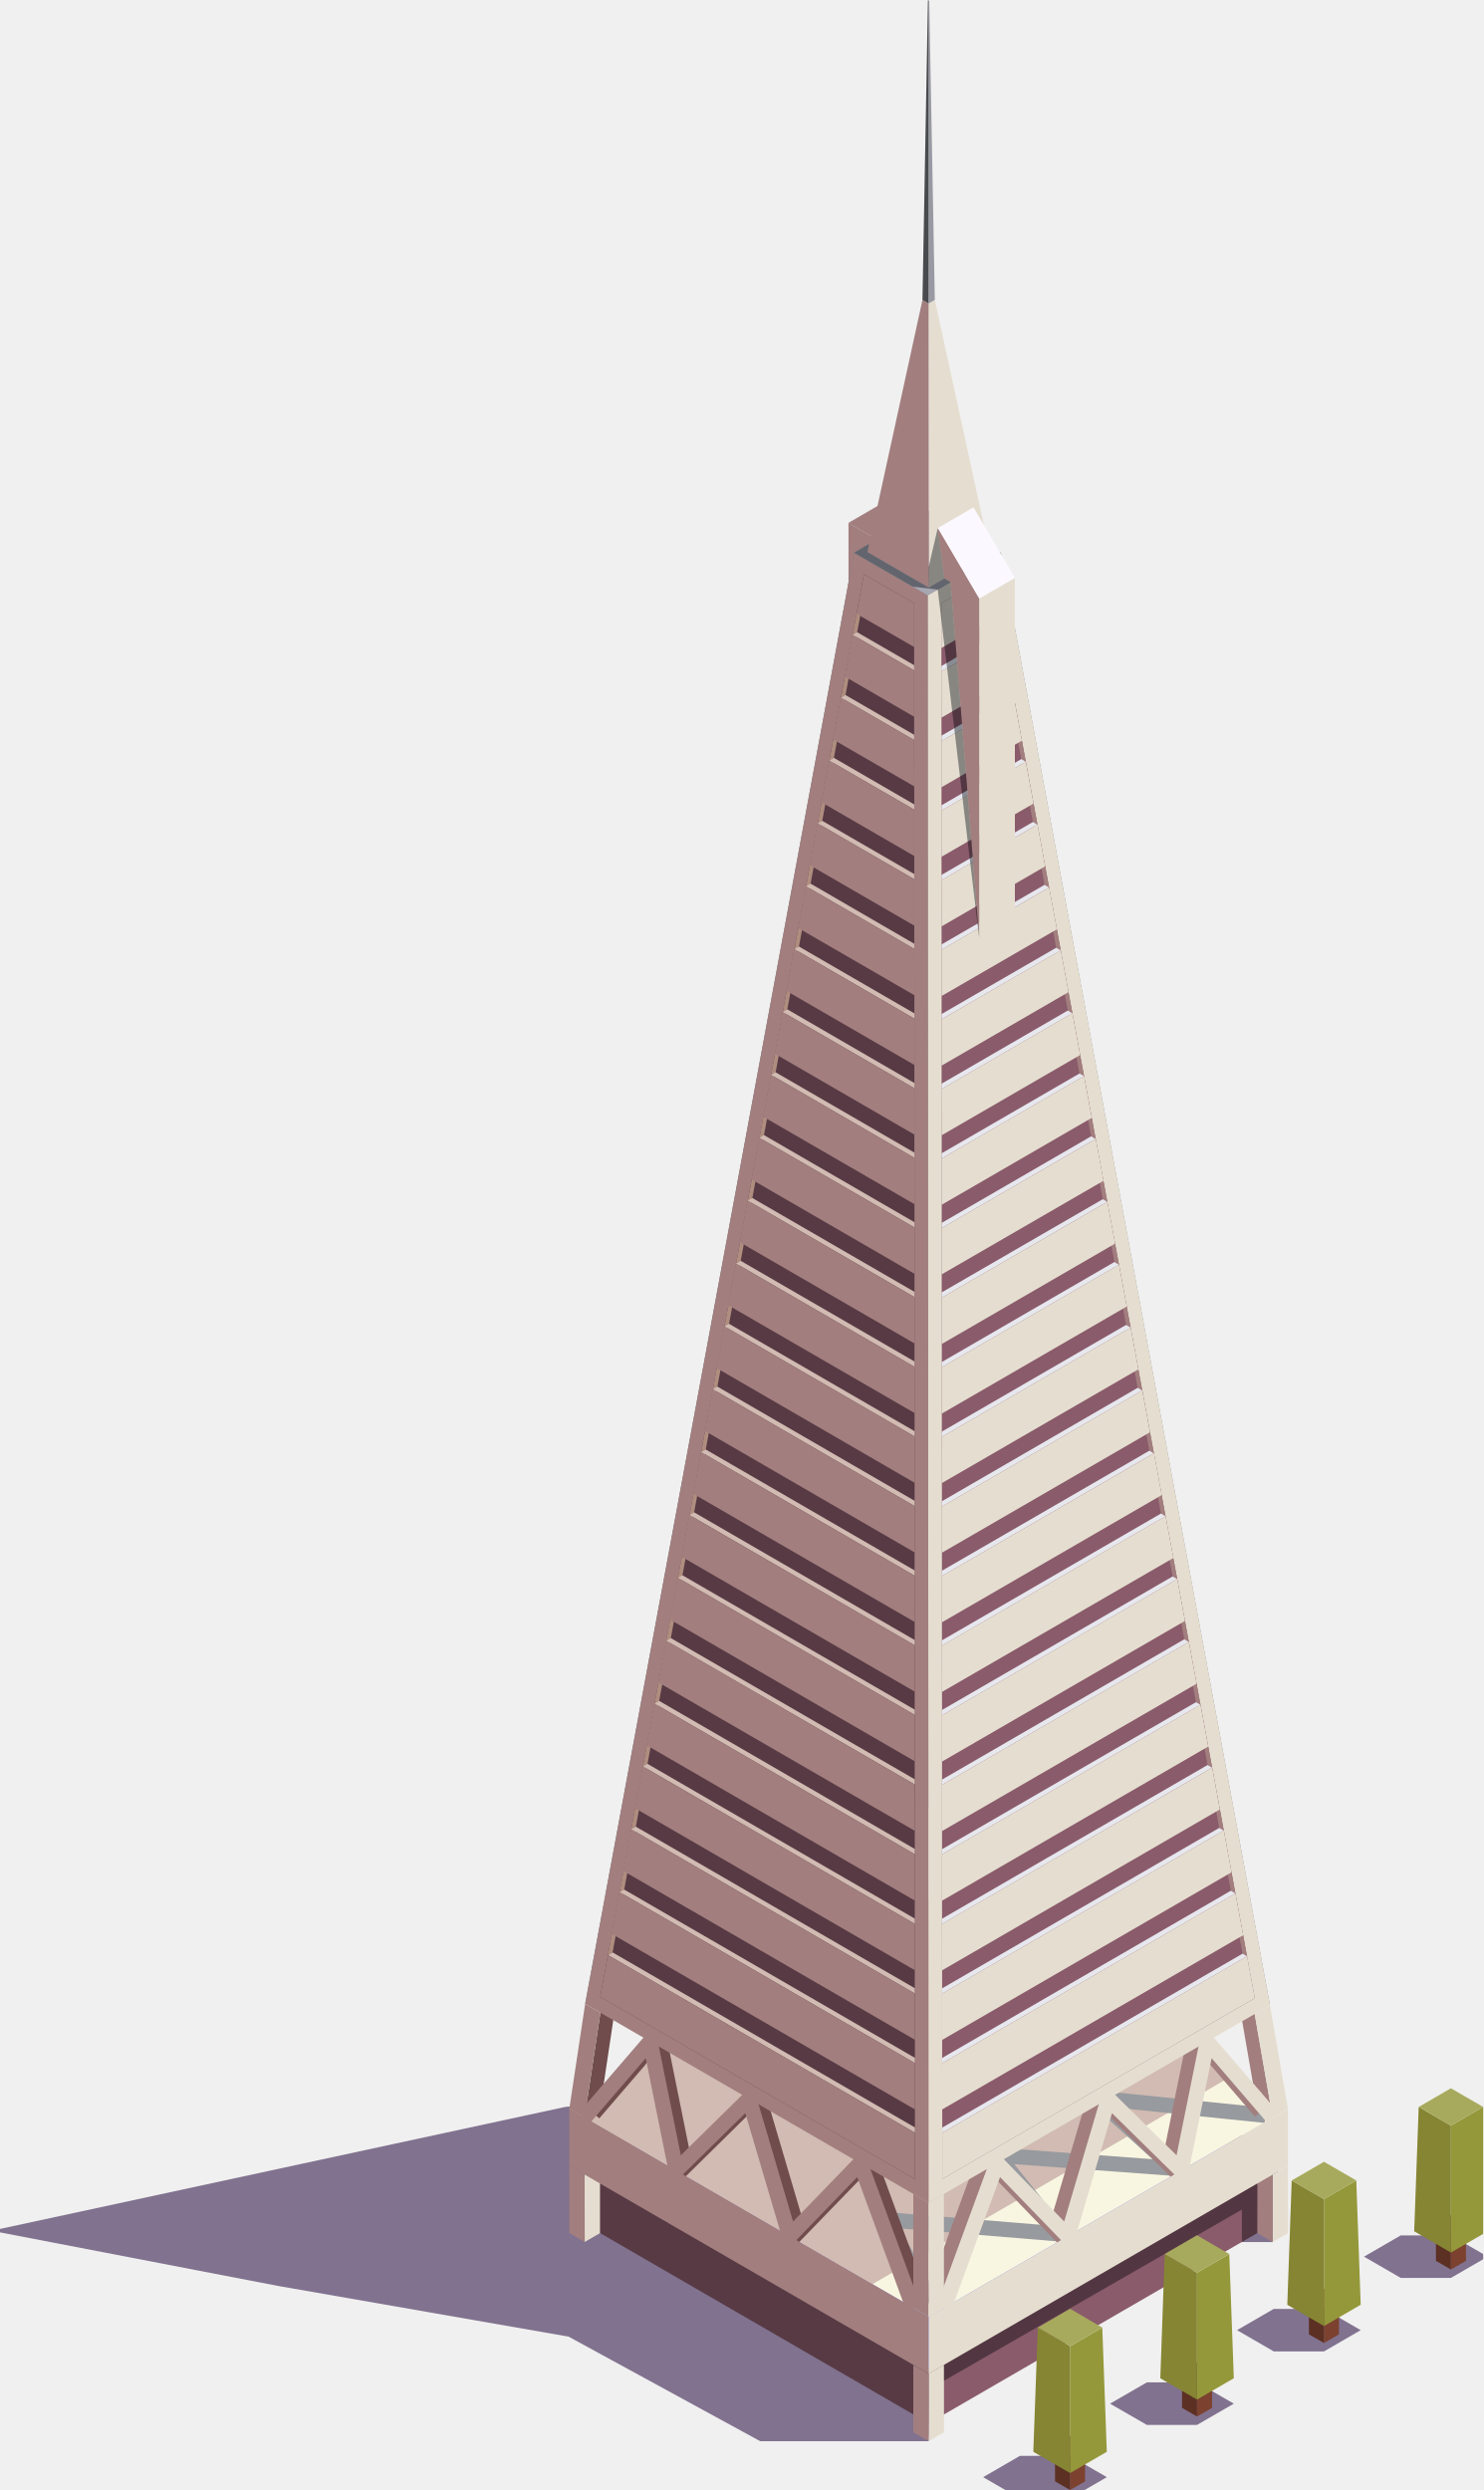
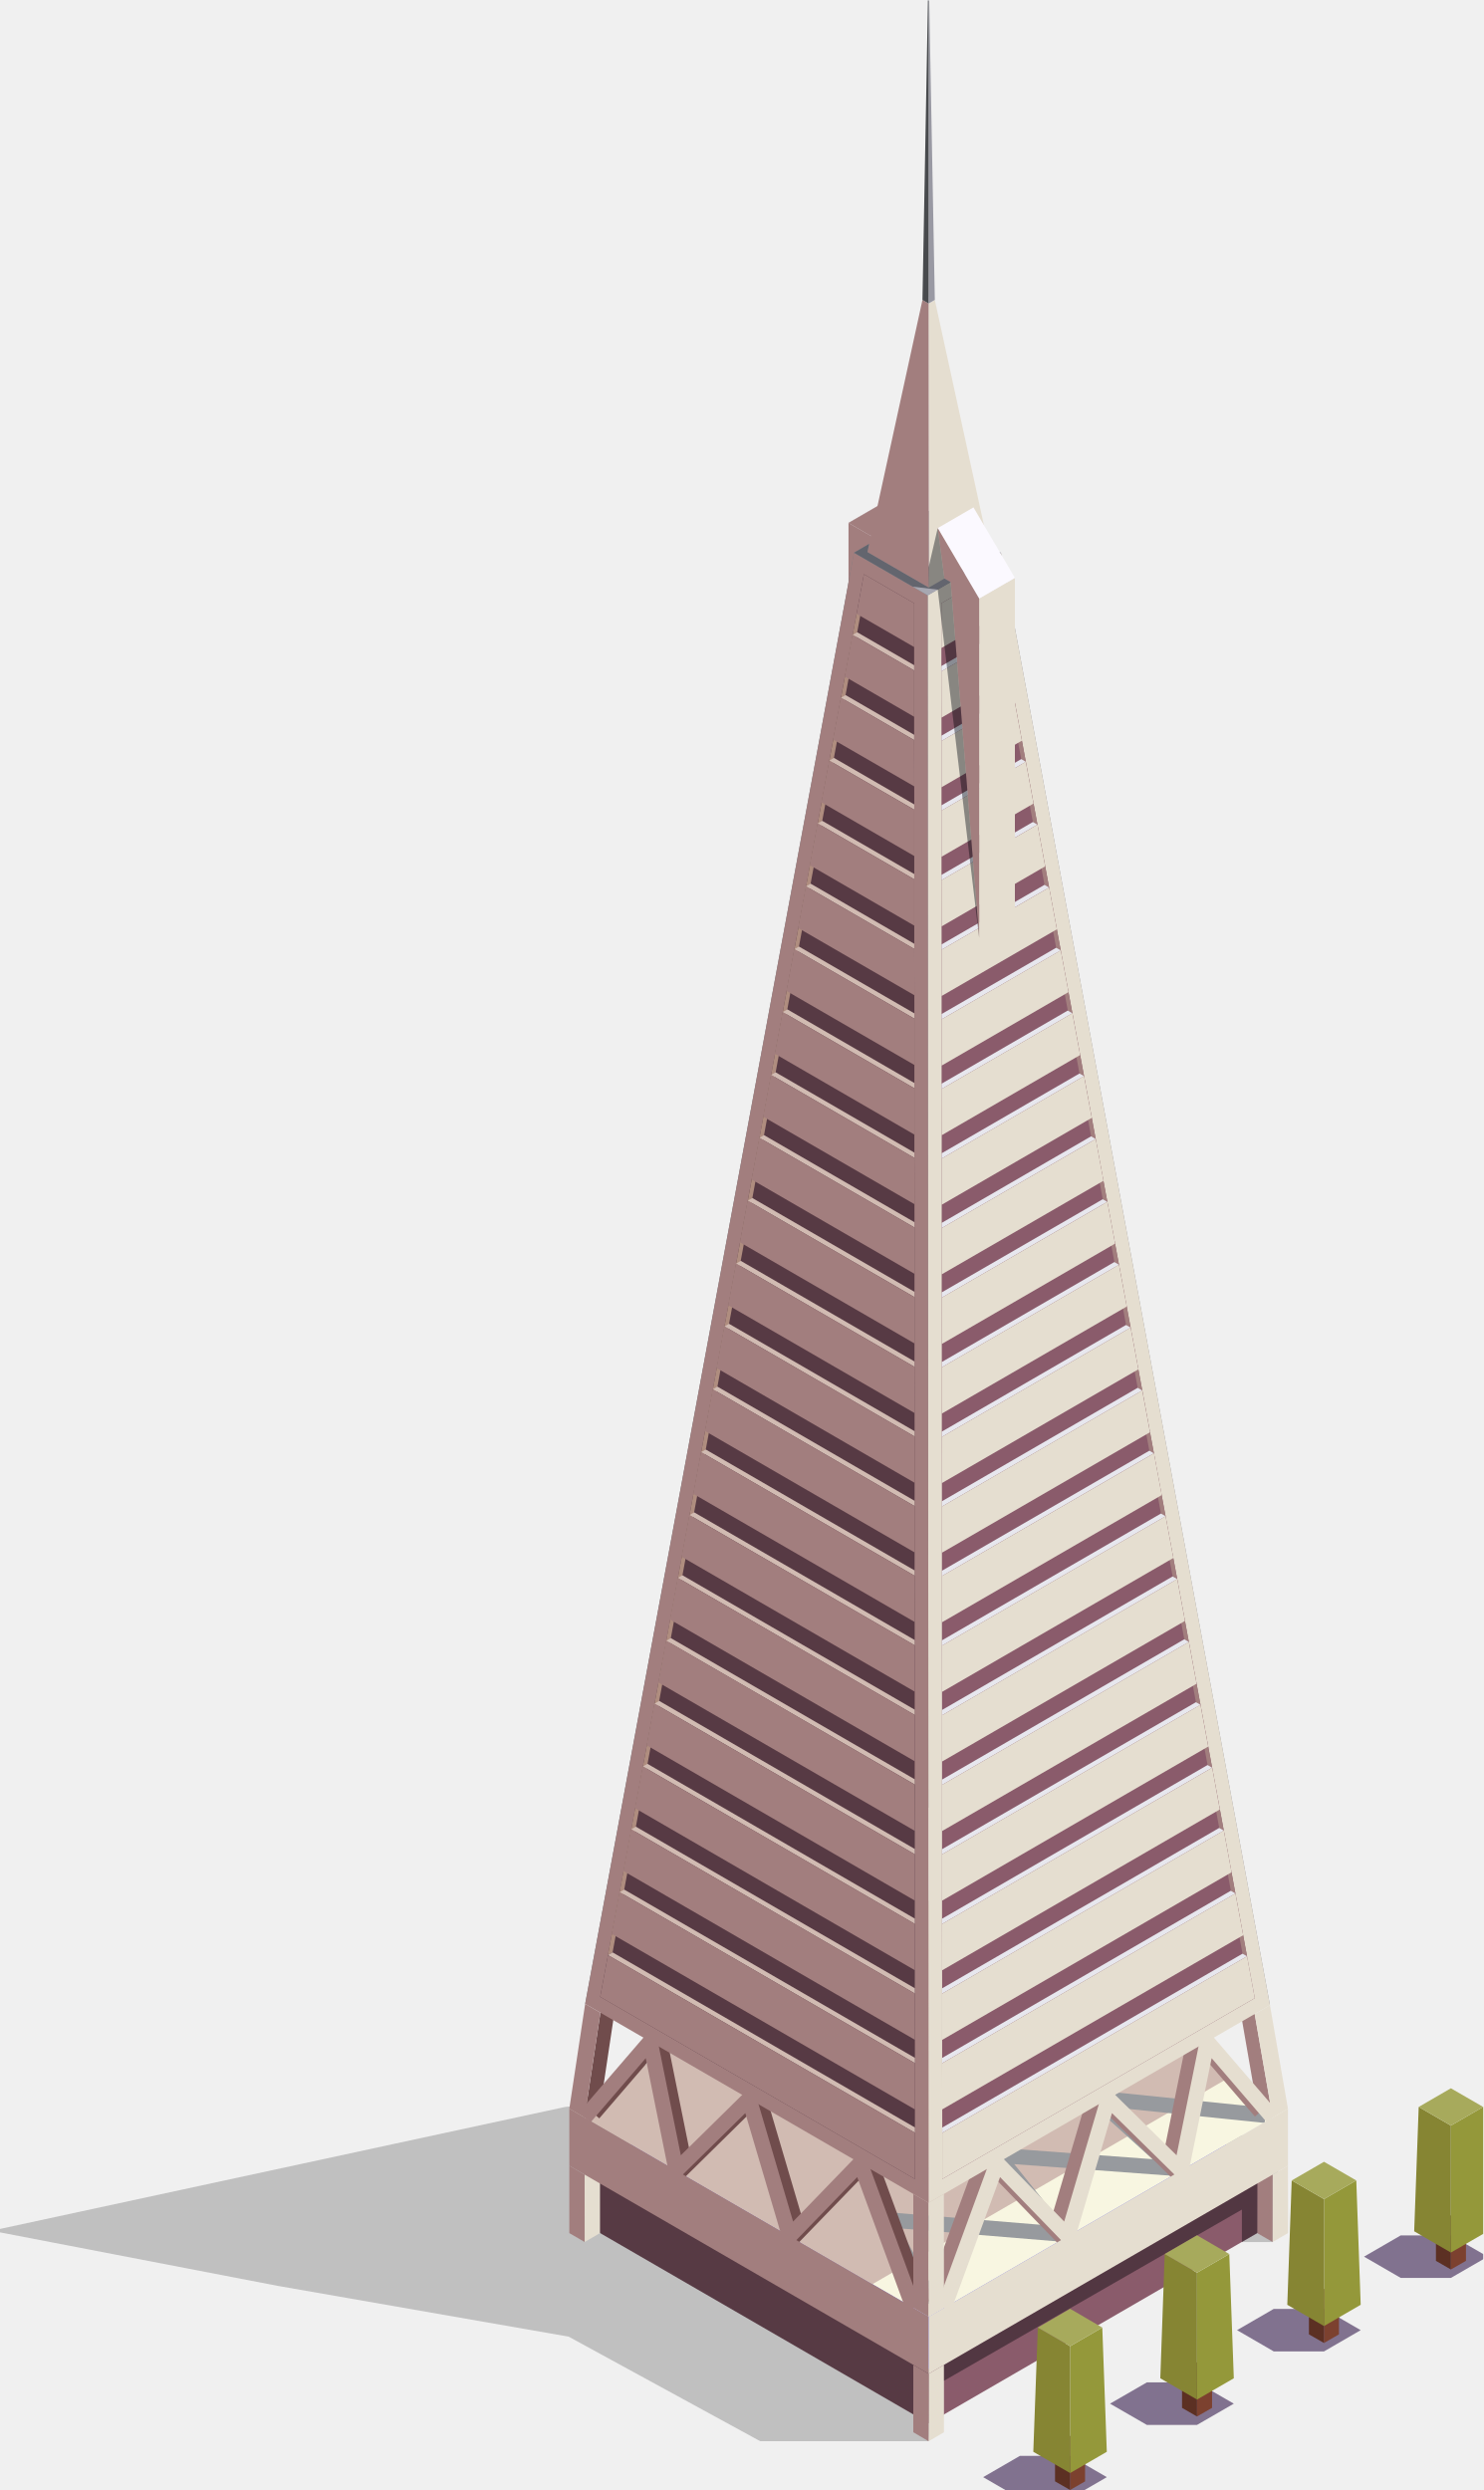
<svg xmlns="http://www.w3.org/2000/svg" width="165" height="277" viewBox="0 0 165 277" fill="none">
  <g clip-path="url(#clip0_204_34222)">
    <g style="mix-blend-mode:multiply">
-       <path d="M142.431 238.47L141.581 249.42H105.147L103.303 271.573H84.577L63.254 259.938L30.914 254.295L-0.934 248.159L62.87 234.387L68.605 233.811L83.332 225.286L142.431 238.47Z" fill="#897998" />
+       <path d="M142.431 238.47L141.581 249.42H105.147L103.303 271.573H84.577L63.254 259.938L30.914 254.295L-0.934 248.159L62.87 234.387L68.605 233.811L83.332 225.286L142.431 238.47Z" fill="rgb(0,0,0,0.2)" />
    </g>
    <path d="M65.193 241.459L103.315 263.528V269.58L65.193 247.511V241.459Z" fill="#573A44" />
    <path d="M141.425 241.459L103.315 263.528V269.58L141.425 247.511V241.459Z" fill="#8A5B6B" />
    <path d="M103.315 219.391L141.425 241.459L103.315 263.528L65.193 241.459L103.315 219.391Z" fill="#7876EE" />
    <path d="M103.315 264.069L105.015 263.084V270.576L103.315 271.573V264.069Z" fill="#E5DED0" />
    <path d="M103.315 264.069L101.603 263.084V270.576L103.303 271.573L103.315 264.069Z" fill="#A27E7E" />
    <path d="M141.581 241.916L143.281 240.931L143.293 248.423L141.581 249.408V241.916Z" fill="#E5DED0" />
    <path d="M141.581 241.916L139.881 240.931L139.869 248.423L141.569 249.408L141.581 241.916Z" fill="#A27E7E" />
    <path d="M65.037 241.916L66.749 240.931V248.423L65.049 249.408L65.037 241.916Z" fill="#E5DED0" />
    <path d="M65.037 241.916L63.337 240.931V248.423L65.037 249.408V241.916Z" fill="#A27E7E" />
    <path d="M94.395 58.173V95.911L98.37 93.618V55.868L94.395 58.173Z" fill="#A27E7E" />
    <path d="M103.315 211.442L143.281 234.58L103.315 257.729L63.337 234.58L103.315 211.442Z" fill="#F8F6E1" />
    <path d="M103.315 211.442L137.019 230.954L97.053 254.103L63.337 234.58L103.315 211.442Z" fill="#D1BBB2" />
    <path d="M66.797 223.905L68.498 222.921L66.749 234.58L65.037 235.564L66.797 223.905Z" fill="#704C4C" />
    <path d="M102.944 256.492L97.089 245.962L116.102 247.523L109.086 238.782L128.219 240.199L119.491 232.298L140.874 234.484L140.695 236.165L124.447 234.496L132.996 242.24L112.834 240.751L119.874 249.528L100.094 247.895L104.417 255.664L102.944 256.492Z" fill="#979A9E" />
    <path d="M104.464 256.372L102.896 255.784L109.266 238.422L117.048 246.478L121.55 231.23L129.548 239.106L132.481 224.59L140.886 234.351L139.605 235.456L133.451 228.312L130.578 242.492L122.376 234.412L117.85 249.732L109.924 241.532L104.464 256.372Z" fill="#A27E7E" />
    <path d="M101.807 256.564L96.347 241.736L88.421 249.924L83.907 234.604L75.694 242.696L72.82 228.504L66.666 235.66L65.397 234.556L73.79 224.794L76.723 239.298L84.721 231.422L89.223 246.671L97.005 238.626L103.387 255.988L101.807 256.564Z" fill="#704C4C" />
    <path d="M63.337 234.58L103.315 257.729V264.069L63.337 240.931V234.58Z" fill="#A27E7E" />
    <path d="M143.281 234.58L103.315 257.729V264.069L143.281 240.931V234.58Z" fill="#E5DED0" />
    <path d="M100.813 257.032L95.365 242.192L87.439 250.393L82.913 235.072L74.7 243.152L71.838 228.96L65.684 236.116L64.403 235.012L72.808 225.25L75.741 239.766L83.739 231.89L88.229 247.139L96.023 239.082L102.393 256.444L100.813 257.032Z" fill="#A27E7E" />
    <path d="M139.581 224.05L137.881 223.065L139.881 234.58L141.581 235.564L139.581 224.05Z" fill="#A27E7E" />
    <path d="M105.806 257.032L104.225 256.444L110.595 239.082L118.389 247.139L122.891 231.89L130.889 239.766L133.822 225.25L142.215 235.012L140.946 236.116L134.792 228.96L131.919 243.152L123.705 235.072L119.191 250.393L111.253 242.192L105.806 257.032Z" fill="#E5DED0" />
    <path d="M139.581 224.05L141.281 223.065L143.281 234.58L141.581 235.564L139.581 224.05Z" fill="#E5DED0" />
    <path d="M111.361 61.511L141.282 223.065L103.064 200.936L103.16 56.769L111.361 61.511Z" fill="#908F95" />
    <path d="M103.207 66.23L111.361 61.512L141.281 223.065L103.303 245.05L103.207 66.23Z" fill="#E5DED0" />
    <path d="M139.593 222.285L104.824 242.408V237.269V236.681L104.812 229.525V228.936V221.78V221.192L104.8 214.036V213.447V206.291V205.703V198.559V197.971V190.814V190.226L104.788 183.07V182.482V175.325V174.737V167.581V166.993L104.776 159.836V159.248V152.104V151.516L104.764 144.36V143.771V136.615V136.027V128.871V128.282V121.126L104.752 120.538V113.394V112.805V105.649V105.061L104.74 97.905V97.316V90.16V89.572V82.416V81.827L104.728 74.683V74.095V67.107L110.26 63.913L136.145 203.638L137.438 210.638L138.731 217.626L139.593 222.285Z" fill="#8A5B6B" />
    <path d="M111.098 68.403L138.731 217.626L138.228 217.337L110.583 68.115L111.098 68.403Z" fill="#A27E7E" />
    <path d="M138.731 217.626L104.824 237.269V236.681L138.228 217.337L138.731 217.626Z" fill="#E7E7EE" />
    <path d="M137.438 210.638L104.812 229.524V228.936L136.923 210.337L137.438 210.638Z" fill="#E7E7EE" />
    <path d="M136.145 203.638L104.812 221.78V221.192L135.63 203.35L136.145 203.638Z" fill="#E7E7EE" />
    <path d="M134.84 196.65L104.8 214.036V213.447L134.337 196.35L134.84 196.65Z" fill="#E7E7EE" />
    <path d="M133.547 189.649L104.8 206.291V205.715L133.044 189.361L133.547 189.649Z" fill="#E7E7EE" />
    <path d="M132.254 182.662L104.8 198.559V197.97L131.751 182.361L132.254 182.662Z" fill="#E7E7EE" />
    <path d="M130.961 175.662L104.8 190.814V190.226L130.446 175.374L130.961 175.662Z" fill="#E7E7EE" />
    <path d="M129.668 168.673L104.788 183.07V182.481L129.153 168.373L129.668 168.673Z" fill="#E7E7EE" />
    <path d="M128.363 161.673L104.788 175.325V174.737L127.86 161.385L128.363 161.673Z" fill="#E7E7EE" />
    <path d="M127.07 154.685L104.788 167.593V167.005L126.567 154.385L127.07 154.685Z" fill="#E7E7EE" />
    <path d="M125.777 147.685L104.776 159.848V159.26L125.262 147.397L125.777 147.685Z" fill="#E7E7EE" />
    <path d="M124.483 140.697L104.776 152.104V151.515L123.969 140.397L124.483 140.697Z" fill="#E7E7EE" />
    <path d="M123.178 133.697L104.764 144.36V143.771L122.676 133.409L123.178 133.697Z" fill="#E7E7EE" />
    <path d="M121.885 126.709L104.764 136.615V136.039L121.382 126.409L121.885 126.709Z" fill="#E7E7EE" />
    <path d="M120.592 119.709L104.764 128.882V128.294L120.089 119.421L120.592 119.709Z" fill="#E7E7EE" />
    <path d="M119.299 112.721L104.752 121.138V120.55L118.784 112.421L119.299 112.721Z" fill="#E7E7EE" />
    <path d="M118.006 105.721L104.752 113.394V112.805L117.491 105.433L118.006 105.721Z" fill="#E7E7EE" />
    <path d="M116.701 98.733L104.752 105.649V105.06L116.198 98.433L116.701 98.733Z" fill="#E7E7EE" />
    <path d="M115.408 91.733L104.74 97.917V97.328L114.905 91.445L115.408 91.733Z" fill="#E7E7EE" />
    <path d="M114.115 84.745L104.74 90.172V89.584L113.612 84.445L114.115 84.745Z" fill="#E7E7EE" />
    <path d="M112.81 77.745L104.74 82.427V81.839L112.307 77.457L112.81 77.745Z" fill="#E7E7EE" />
    <path d="M111.517 70.757L104.728 74.683V74.095L111.014 70.457L111.517 70.757Z" fill="#E7E7EE" />
    <path d="M104.8 190.814V195.965L131.823 180.32L130.961 175.662L104.8 190.814Z" fill="#E5DED0" />
    <path d="M104.788 183.07V188.221L130.53 173.32L129.668 168.673L104.788 183.07Z" fill="#E5DED0" />
    <path d="M104.788 175.325V180.476L129.237 166.32L128.375 161.673L104.788 175.325Z" fill="#E5DED0" />
    <path d="M104.8 198.559V203.698L133.116 187.308L132.254 182.662L104.8 198.559Z" fill="#E5DED0" />
    <path d="M104.788 167.593V172.732L127.932 159.332L127.07 154.686L104.788 167.593Z" fill="#E5DED0" />
    <path d="M104.812 229.525V234.664L138.3 215.284L137.438 210.638L104.812 229.525Z" fill="#E5DED0" />
    <path d="M139.593 222.284L138.731 217.625L104.824 237.269V242.408L139.593 222.284Z" fill="#E5DED0" />
    <path d="M104.776 152.104V157.255L125.346 145.344L124.483 140.697L104.776 152.104Z" fill="#E5DED0" />
    <path d="M104.8 214.035L104.812 219.186L135.702 201.296L134.852 196.649L104.8 214.035Z" fill="#E5DED0" />
    <path d="M104.8 206.291V211.442L134.409 194.296L133.547 189.649L104.8 206.291Z" fill="#E5DED0" />
    <path d="M104.812 221.78V226.931L137.007 208.284L136.145 203.638L104.812 221.78Z" fill="#E5DED0" />
    <path d="M104.776 159.849V164.988L126.639 152.332L125.777 147.686L104.776 159.849Z" fill="#E5DED0" />
    <path d="M104.74 82.428V87.579L113.684 82.392L112.822 77.745L104.74 82.428Z" fill="#E5DED0" />
    <path d="M104.74 90.172V95.311L114.977 89.392L114.115 84.745L104.74 90.172Z" fill="#E5DED0" />
    <path d="M104.74 97.916L104.752 103.055L116.27 96.38L115.42 91.733L104.74 97.916Z" fill="#E5DED0" />
    <path d="M104.728 67.107V72.09L111.098 68.404L110.26 63.913L104.728 67.107Z" fill="#E5DED0" />
    <path d="M104.728 74.683L104.74 79.834L112.391 75.403L111.529 70.745L104.728 74.683Z" fill="#E5DED0" />
    <path d="M104.764 136.615V141.766L122.759 131.356L121.897 126.709L104.764 136.615Z" fill="#E5DED0" />
    <path d="M104.764 128.882V134.021L121.454 124.356L120.592 119.709L104.764 128.882Z" fill="#E5DED0" />
    <path d="M104.764 144.359L104.776 149.51L124.052 138.344L123.19 133.697L104.764 144.359Z" fill="#E5DED0" />
    <path d="M104.752 121.138L104.764 126.289L120.161 117.368L119.299 112.721L104.752 121.138Z" fill="#E5DED0" />
    <path d="M104.752 105.649V110.8L117.575 103.38L116.713 98.733L104.752 105.649Z" fill="#E5DED0" />
    <path d="M104.752 113.394V118.545L118.868 110.368L118.006 105.721L104.752 113.394Z" fill="#E5DED0" />
    <path d="M103.159 56.769L95.006 61.487L65.097 222.921L103.064 200.936L103.159 56.769Z" fill="#74797F" />
    <path d="M108.931 66.59L94.395 58.173L98.37 55.868L112.906 64.285L108.931 66.59Z" fill="#E7E7EE" />
    <path d="M94.395 58.174L96.886 59.627L101.531 54.188L98.37 55.868L94.395 58.174Z" fill="#A27E7E" />
    <path d="M108.93 66.591V104.328L112.905 102.023V64.285L108.93 66.591Z" fill="#E5DED0" />
    <path d="M103.207 66.23L103.303 245.049L65.097 222.921L95.006 61.487L103.207 66.23Z" fill="#A27E7E" />
    <path d="M101.783 242.408L66.773 222.14L67.635 217.494L68.941 210.494L70.234 203.506L71.527 196.506L72.82 189.518L74.125 182.53L75.418 175.529L76.711 168.541L78.004 161.541L79.309 154.553L80.602 147.553L81.895 140.565L83.188 133.565L84.493 126.577L87.08 112.589L88.373 105.589L89.678 98.601L90.971 91.601L93.557 77.613L94.862 70.625L96.107 63.877L101.699 67.107V73.999V74.587V81.743V82.332L101.711 89.488V90.076V97.232V97.821V104.989V105.565L101.723 112.733V113.322V120.478V121.066V128.222V128.81L101.735 135.967V136.555V143.711V144.299V151.456V152.056L101.747 159.212V159.8V166.957V167.545V174.701V175.289L101.759 182.445V183.034V190.19V190.778V197.934L101.771 198.523V205.691V206.279V213.435V214.024V221.18V221.768L101.783 228.924V229.513V236.669V236.993V242.408Z" fill="#573A44" />
    <path d="M95.293 68.284L67.635 217.494L68.15 217.194L95.796 67.983L95.293 68.284Z" fill="#AF8D7F" />
    <path d="M101.699 74.587L94.862 70.625L95.365 70.336L101.699 73.999V74.587Z" fill="#D1BBB2" />
    <path d="M101.699 81.743V82.332L93.557 77.613L94.072 77.325L101.699 81.743Z" fill="#D1BBB2" />
    <path d="M101.711 89.487V90.076L92.264 84.613L92.779 84.312L101.711 89.487Z" fill="#D1BBB2" />
    <path d="M101.711 97.232V97.821L90.971 91.601L91.474 91.313L101.711 97.232Z" fill="#D1BBB2" />
    <path d="M101.711 104.989V105.565L89.678 98.601L90.181 98.301L101.711 104.989Z" fill="#D1BBB2" />
    <path d="M101.723 113.321L88.373 105.589L88.888 105.301L101.723 112.733V113.321Z" fill="#D1BBB2" />
    <path d="M101.723 121.066L87.08 112.589L87.595 112.289L101.723 120.478V121.066Z" fill="#D1BBB2" />
    <path d="M101.723 128.222V128.811L85.787 119.577L86.29 119.289L101.723 128.222Z" fill="#D1BBB2" />
    <path d="M101.735 135.966V136.555L84.494 126.577L84.996 126.277L101.735 135.966Z" fill="#D1BBB2" />
    <path d="M101.735 143.711V144.299L83.189 133.565L83.703 133.277L101.735 143.711Z" fill="#D1BBB2" />
    <path d="M101.735 152.056L81.895 140.565L82.41 140.265L101.735 151.456V152.056Z" fill="#D1BBB2" />
    <path d="M101.747 159.8L80.602 147.553L81.105 147.265L101.747 159.212V159.8Z" fill="#D1BBB2" />
    <path d="M101.747 166.956V167.545L79.309 154.553L79.812 154.253L101.747 166.956Z" fill="#D1BBB2" />
    <path d="M101.747 174.701V175.289L78.004 161.541L78.519 161.253L101.747 174.701Z" fill="#D1BBB2" />
    <path d="M101.759 182.445V183.034L76.711 168.541L77.226 168.241L101.759 182.445Z" fill="#D1BBB2" />
    <path d="M101.759 190.19V190.778L75.418 175.529L75.921 175.241L101.759 190.19Z" fill="#D1BBB2" />
    <path d="M101.771 198.523L74.125 182.53L74.628 182.229L101.759 197.935L101.771 198.523Z" fill="#D1BBB2" />
    <path d="M101.771 206.279L72.82 189.517L73.335 189.217L101.771 205.691V206.279Z" fill="#D1BBB2" />
    <path d="M101.771 213.435V214.024L71.527 196.505L72.03 196.217L101.771 213.435Z" fill="#D1BBB2" />
    <path d="M101.771 221.18V221.768L70.234 203.506L70.737 203.206L101.771 221.18Z" fill="#D1BBB2" />
    <path d="M101.783 228.924V229.513L68.941 210.494L69.444 210.206L101.783 228.924Z" fill="#D1BBB2" />
    <path d="M67.635 217.494L101.783 237.257V236.669L68.15 217.193L67.635 217.494Z" fill="#D1BBB2" />
    <path d="M103.159 56.769L111.361 61.511L103.207 66.23L95.006 61.487L103.159 56.769Z" fill="#A7A7B1" />
    <path d="M103.303 33.763L103.998 33.367L110.116 61.439L103.327 65.366L103.303 33.763Z" fill="#E5DED0" />
    <path d="M103.303 32.971L103.998 33.367L103.303 33.764L102.621 33.367L103.303 32.971Z" fill="#FBF9FF" />
    <path d="M103.303 33.763L103.327 65.366L96.502 61.415L102.621 33.367L103.303 33.763Z" fill="#A27E7E" />
    <path d="M66.797 223.905L65.097 222.921L63.337 234.58L65.037 235.564L66.797 223.905Z" fill="#A27E7E" />
    <path d="M103.303 245.05L101.603 244.065V256.732L103.315 257.729L103.303 245.05Z" fill="#A27E7E" />
    <path d="M103.303 245.05L105.003 244.065L105.015 256.732L103.315 257.729L103.303 245.05Z" fill="#E5DED0" />
    <path d="M75.418 175.529L74.556 180.176L101.759 195.929V190.778L75.418 175.529Z" fill="#A27E7E" />
    <path d="M76.711 168.542L75.849 173.188L101.759 188.185V183.034L76.711 168.542Z" fill="#A27E7E" />
    <path d="M79.309 154.553L78.447 159.2L101.747 172.696V167.545L79.309 154.553Z" fill="#A27E7E" />
    <path d="M80.602 147.553L79.74 152.2L101.747 164.951V159.8L80.602 147.553Z" fill="#A27E7E" />
    <path d="M78.004 161.542L77.142 166.188L101.759 180.44L101.747 175.289L78.004 161.542Z" fill="#A27E7E" />
    <path d="M74.125 182.518L73.263 187.176L101.771 203.674L101.759 198.523L74.125 182.518Z" fill="#A27E7E" />
    <path d="M72.82 189.518L71.958 194.164L101.771 211.43V206.279L72.82 189.518Z" fill="#A27E7E" />
    <path d="M66.773 222.14L101.783 242.408V237.257L67.635 217.494L66.773 222.14Z" fill="#A27E7E" />
    <path d="M68.941 210.494L68.079 215.152L101.783 234.664V229.513L68.941 210.494Z" fill="#A27E7E" />
    <path d="M71.527 196.505L70.665 201.164L101.771 219.174V214.023L71.527 196.505Z" fill="#A27E7E" />
    <path d="M81.895 140.565L81.033 145.212L101.747 157.195L101.735 152.056L81.895 140.565Z" fill="#A27E7E" />
    <path d="M70.234 203.505L69.372 208.152L101.783 226.919L101.771 221.768L70.234 203.505Z" fill="#A27E7E" />
    <path d="M92.264 84.613L91.402 89.26L101.711 95.227V90.076L92.264 84.613Z" fill="#A27E7E" />
    <path d="M90.971 91.601L90.109 96.26L101.711 102.972V97.821L90.971 91.601Z" fill="#A27E7E" />
    <path d="M93.557 77.613L92.695 82.272L101.711 87.483L101.699 82.332L93.557 77.613Z" fill="#A27E7E" />
    <path d="M94.862 70.625L94 75.272L101.699 79.738V74.587L94.862 70.625Z" fill="#A27E7E" />
    <path d="M96.107 63.877L95.293 68.284L101.699 71.982V67.107L96.107 63.877Z" fill="#A27E7E" />
    <path d="M88.373 105.589L87.511 110.248L101.723 118.472V113.321L88.373 105.589Z" fill="#A27E7E" />
    <path d="M84.494 126.577L83.632 131.224L101.735 141.706V136.555L84.494 126.577Z" fill="#A27E7E" />
    <path d="M85.787 119.577L84.925 124.236L101.735 133.961L101.723 128.81L85.787 119.577Z" fill="#A27E7E" />
    <path d="M89.678 98.601L88.816 103.248L101.723 110.716L101.711 105.565L89.678 98.601Z" fill="#A27E7E" />
    <path d="M87.08 112.589L86.218 117.236L101.723 126.217V121.066L87.08 112.589Z" fill="#A27E7E" />
    <path d="M83.189 133.565L82.338 138.212L101.735 149.45V144.299L83.189 133.565Z" fill="#A27E7E" />
    <path d="M104.321 58.75L108.93 66.591L112.905 64.285L108.296 56.445L104.321 58.75Z" fill="#FBF9FF" />
    <path d="M108.93 66.591V104.328L105.758 64.754L105.063 64.357L104.321 58.75L108.93 66.591Z" fill="#A27E7E" />
    <g style="mix-blend-mode:multiply">
      <path d="M108.93 104.328L104.321 65.594L101.531 65.258L95.006 61.488L96.694 60.503L96.502 61.416L103.327 65.366L103.303 63.12L104.321 58.75L105.063 64.357L105.758 64.754L108.93 104.328Z" fill="#979A9E" />
    </g>
    <g style="mix-blend-mode:multiply">
      <path d="M138.157 249.408V245.806L105.015 264.849V263.084L139.881 242.9L139.869 248.424L138.157 249.408Z" fill="#979A9E" />
    </g>
    <path d="M103.375 0.036L103.303 0.084V33.764L103.998 33.367L103.375 0.036Z" fill="#9999A3" />
    <path d="M103.303 0L103.231 0.036L103.303 0.085L103.375 0.036L103.303 0Z" fill="#BDBCC1" />
    <path d="M103.303 0.084L103.231 0.036L102.621 33.367L103.303 33.764V0.084Z" fill="#484A4D" />
    <g style="mix-blend-mode:multiply">
      <path d="M161.408 248.676H155.829L151.746 251.041L155.829 253.407H161.408L165.503 251.041L161.408 248.676Z" fill="#897998" />
    </g>
    <path d="M161.408 252.47L163.084 251.509V245.506L161.408 246.478V252.47Z" fill="#7C412F" />
    <path d="M161.408 252.47L159.744 251.509V245.506L161.408 246.478V252.47Z" fill="#5C3023" />
    <path d="M161.408 250.585L165.503 248.219L165 234.387L161.408 236.464V250.585Z" fill="#94983A" />
    <path d="M161.408 250.585L157.325 248.219L157.828 234.387L161.408 236.464V250.585Z" fill="#868533" />
    <path d="M161.408 236.464L157.828 234.387L161.408 232.31L165 234.387L161.408 236.464Z" fill="#A7AA5C" />
    <g style="mix-blend-mode:multiply">
      <path d="M147.292 256.853H141.7L137.618 259.218L141.7 261.583H147.292L151.375 259.218L147.292 256.853Z" fill="#897998" />
    </g>
    <path d="M147.292 260.647L148.956 259.686V253.683L147.292 254.655V260.647Z" fill="#7C412F" />
    <path d="M147.292 260.647L145.616 259.686V253.683L147.292 254.655V260.647Z" fill="#5C3023" />
    <path d="M147.292 258.761L151.375 256.396L150.884 242.564L147.292 244.641V258.761Z" fill="#94983A" />
    <path d="M147.292 258.761L143.209 256.396L143.7 242.564L147.292 244.641V258.761Z" fill="#868533" />
    <path d="M147.292 244.641L143.7 242.564L147.292 240.487L150.884 242.564L147.292 244.641Z" fill="#A7AA5C" />
    <g style="mix-blend-mode:multiply">
      <path d="M133.164 265.029H127.585L123.49 267.395L127.585 269.76H133.164L137.259 267.395L133.164 265.029Z" fill="#897998" />
    </g>
    <path d="M133.164 268.823L134.84 267.863V261.859L133.164 262.832V268.823Z" fill="#7C412F" />
    <path d="M133.164 268.823L131.5 267.863V261.859L133.164 262.832V268.823Z" fill="#5C3023" />
    <path d="M133.164 266.938L137.259 264.573L136.756 250.753L133.164 252.83V266.938Z" fill="#94983A" />
    <path d="M133.164 266.938L129.081 264.573L129.572 250.753L133.164 252.83V266.938Z" fill="#868533" />
    <path d="M133.164 252.83L129.572 250.753L133.164 248.664L136.756 250.753L133.164 252.83Z" fill="#A7AA5C" />
    <g style="mix-blend-mode:multiply">
      <path d="M119.048 273.206H113.456L109.374 275.571L113.456 277.937H119.048L123.131 275.571L119.048 273.206Z" fill="#897998" />
    </g>
    <path d="M119.048 277L120.712 276.04V270.036L119.048 271.009V277Z" fill="#7C412F" />
    <path d="M119.048 277L117.371 276.04V270.036L119.048 271.009V277Z" fill="#5C3023" />
    <path d="M119.048 275.115L123.13 272.75L122.628 258.93L119.048 261.007V275.115Z" fill="#94983A" />
    <path d="M119.048 275.115L114.953 272.75L115.456 258.93L119.048 261.007V275.115Z" fill="#868533" />
    <path d="M119.048 261.007L115.456 258.93L119.048 256.84L122.628 258.93L119.048 261.007Z" fill="#A7AA5C" />
  </g>
  <defs>
    <clipPath id="clip0_204_34222">
      <rect width="165" height="277" fill="white" />
    </clipPath>
  </defs>
</svg>
